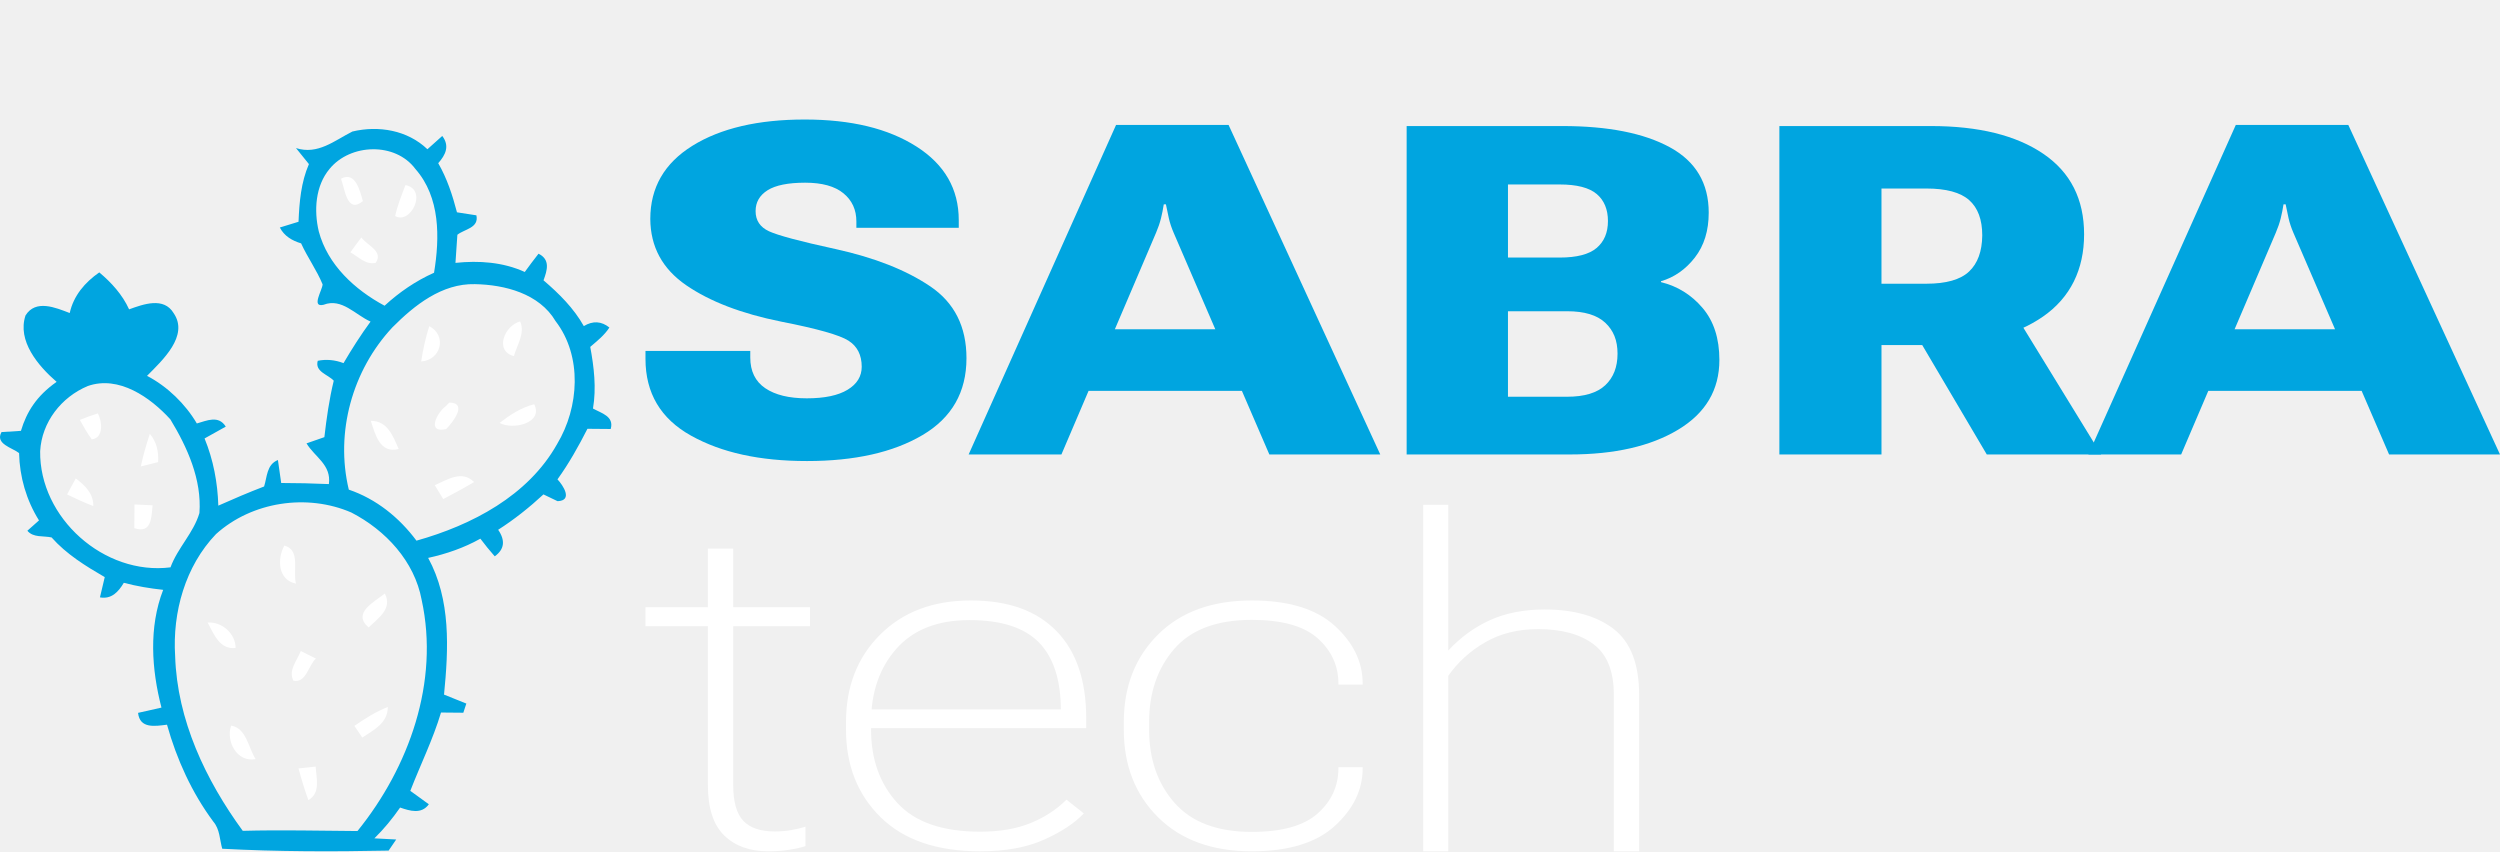
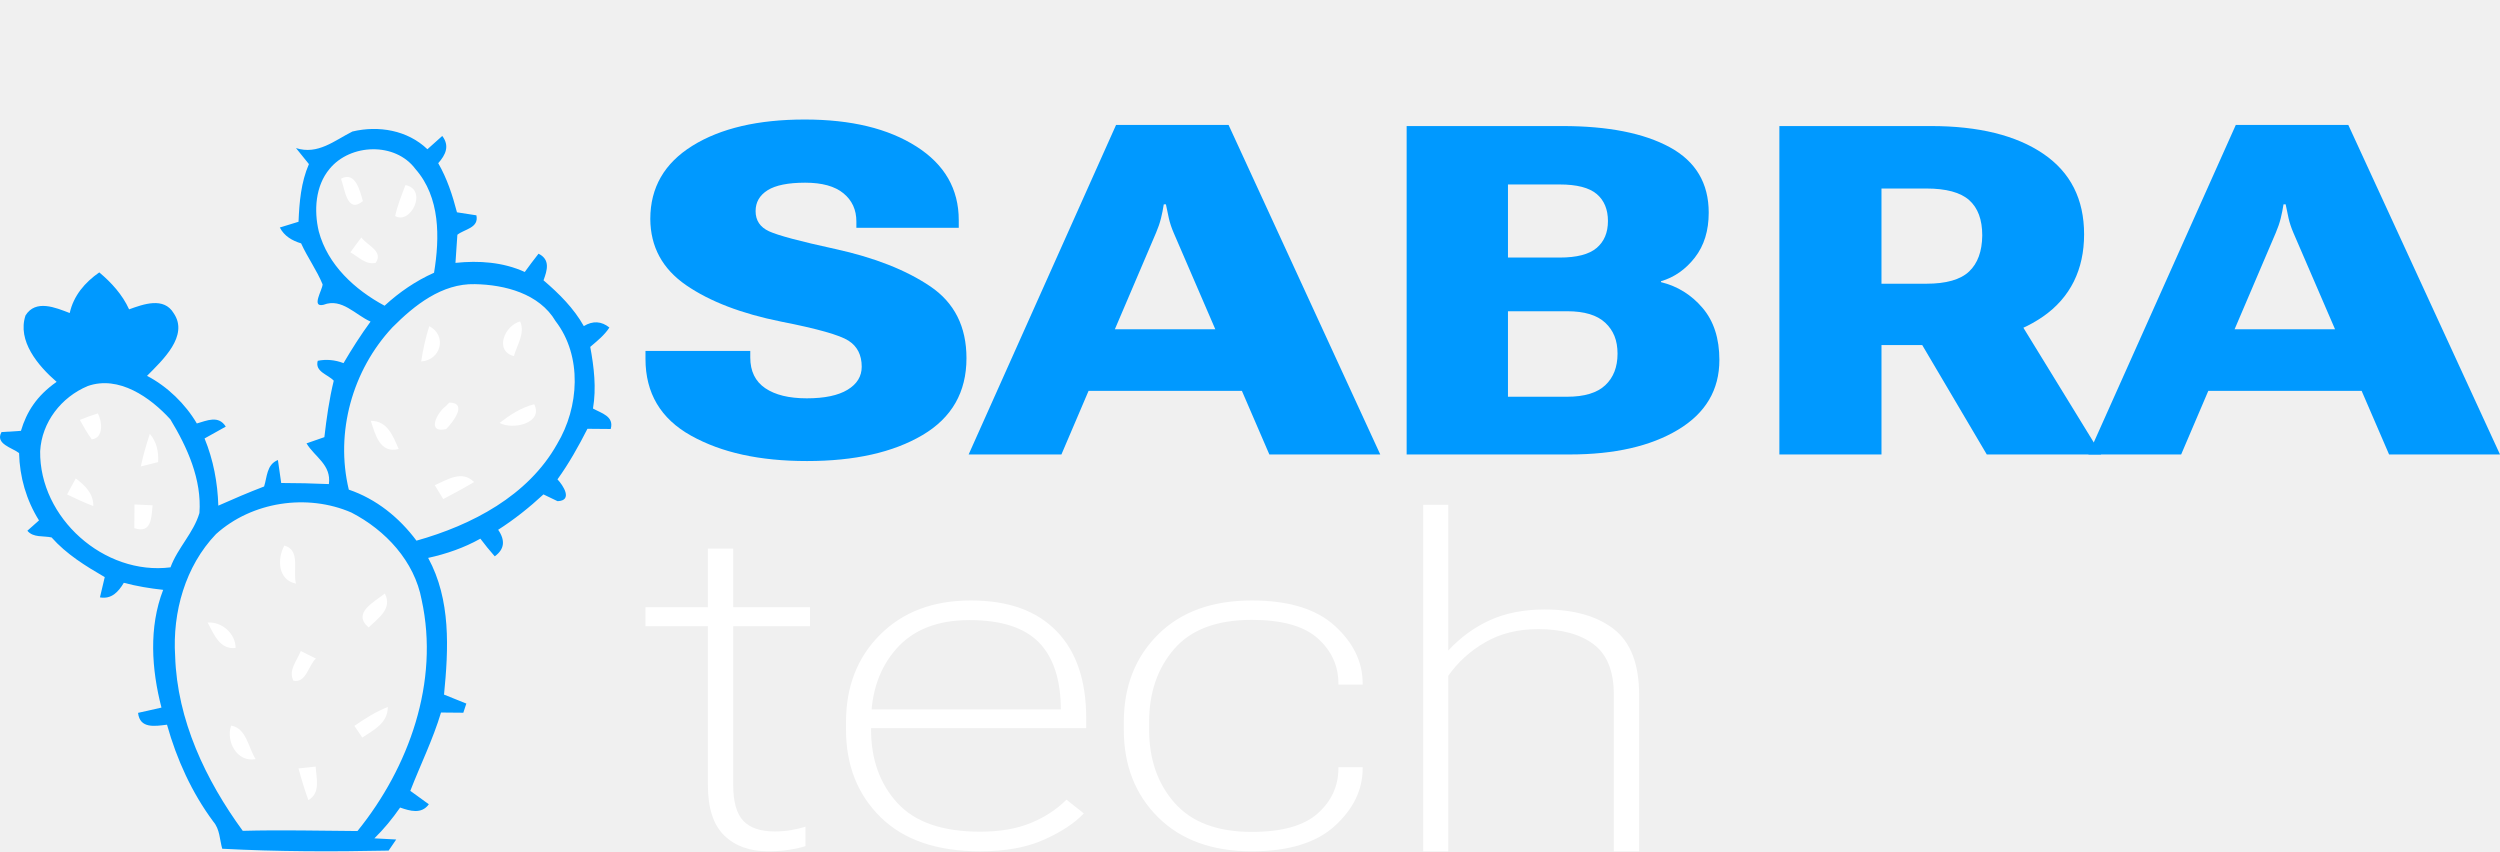
<svg xmlns="http://www.w3.org/2000/svg" id="Layer_2" data-name="Layer 2" viewBox="0 0 2839.66 966.96">
  <defs>
    <style>
      .cls-1 {
        fill: #fff;
      }

      .cls-2 {
-         fill: #00a5e0;
+         fill: #0099ff;
      }
    </style>
  </defs>
  <g id="Layer_2-2" data-name="Layer 2">
    <g>
      <g>
        <path class="cls-1" d="M733.2,689.73h186.84v21.52h-186.84v-21.52ZM804.07,702.29v-79.17h28.77v268.78c0,18.79,3.79,32.24,11.36,40.35,7.57,8.11,19.53,12.17,35.88,12.17,6.25,0,12.21-.47,17.87-1.41,5.65-.94,11.3-2.26,16.96-3.97v22.03c-4.65,1.54-10.65,2.9-18.02,4.1-7.37,1.19-15.5,1.79-24.38,1.79-21,0-37.65-6.02-49.97-18.06-12.32-12.04-18.47-31.04-18.47-57.01v-189.6Z" />
        <path class="cls-1" d="M960.93,820.41c0-40.65,12.97-73.88,38.91-99.67,25.94-25.79,60.21-38.69,102.81-38.69s74.59,11.53,97.21,34.59c22.61,23.06,33.92,56.11,33.92,99.16v11.27h-258.01v-21.27h229.24v1.28c0-34.5-8.28-60.25-24.83-77.25-16.56-16.99-42.9-25.49-79.04-25.49s-63.8,10.85-82.97,32.54c-19.18,21.69-28.77,49.54-28.77,83.53v8.2c0,33.82,9.94,61.62,29.83,83.4,19.88,21.78,51.22,32.67,94.03,32.67,22.41,0,41.59-3.29,57.54-9.86,15.95-6.57,29.47-15.41,40.58-26.52l19.68,15.63c-10.5,11.11-25.59,21.05-45.27,29.85s-43.86,13.2-72.53,13.2c-49.06,0-86.71-12.9-112.95-38.69-26.25-25.79-39.37-59.02-39.37-99.67v-8.2Z" />
        <path class="cls-1" d="M1276.48,820.41c0-40.65,12.97-73.88,38.91-99.67,25.94-25.79,61.42-38.69,106.44-38.69,41.79,0,73.23,9.61,94.33,28.82,21.09,19.22,31.64,41.04,31.64,65.46v1.28h-27.56v-1.28c0-20.15-7.83-37.24-23.47-51.24-15.65-14-40.63-21.01-74.95-21.01-39.57,0-68.89,10.98-87.97,32.92-19.08,21.95-28.62,49.75-28.62,83.4v8.2c0,33.82,9.69,61.67,29.07,83.53,19.38,21.87,48.55,32.8,87.52,32.8,34.32,0,59.3-7,74.95-21.01,15.64-14,23.47-31.09,23.47-51.24v-1.28h27.56v1.28c0,24.43-10.55,46.25-31.64,65.46-21.1,19.22-52.54,28.82-94.33,28.82-45.02,0-80.5-12.9-106.44-38.69-25.94-25.79-38.91-59.02-38.91-99.67v-8.2Z" />
        <path class="cls-1" d="M1616.55,573.41h28.47v165.52c13.93-15.03,29.78-26.56,47.54-34.59,17.76-8.03,38.46-12.04,62.08-12.04,33.11,0,59.25,7.43,78.43,22.29,19.18,14.86,28.77,39.8,28.77,74.82v177.56h-28.77v-178.07c0-26.47-7.62-45.48-22.86-57.01-15.25-11.53-36.29-17.29-63.14-17.29-22.82,0-42.8,4.96-59.96,14.86-17.16,9.91-31.19,22.64-42.09,38.18v199.34h-28.47v-393.55Z" />
      </g>
      <g>
        <g>
          <path class="cls-2" d="M733.2,398.63h119.01v7.43c0,15.55,5.65,27.16,16.96,34.85,11.3,7.69,27.05,11.53,47.24,11.53s35.63-3.24,46.33-9.74c10.7-6.49,16.05-15.2,16.05-26.13,0-13.32-5-23.19-14.99-29.59-9.99-6.41-35.48-13.62-76.46-21.65-45.02-9.05-81.01-22.84-107.96-41.38-26.95-18.53-40.53-43.6-40.73-75.2,0-35.7,16-63.45,48-83.27,32-19.81,74.44-29.72,127.34-29.72s94.79,10.21,126.88,30.62c32.1,20.41,48.15,48.3,48.15,83.66v8.71h-116.29v-7.17c0-13.32-4.9-24-14.69-32.03-9.79-8.03-24.28-12.04-43.46-12.04s-33.61,2.86-42.7,8.58c-9.08,5.73-13.63,13.62-13.63,23.7,0,10.59,5.1,18.24,15.29,22.93,10.19,4.7,35.28,11.4,75.25,20.11,44.41,9.74,80.35,23.87,107.81,42.4,27.45,18.54,41.18,45.74,41.18,81.61,0,38.61-16.66,67.73-49.97,87.37-33.31,19.65-77.02,29.47-131.12,29.47s-97.21-9.61-131.73-28.82c-34.52-19.22-51.78-48.3-51.78-87.24v-8.97Z" />
          <path class="cls-2" d="M1267.69,141.89h127.79l172.31,374.34h-125.98l-108.71-251.86c-2.42-5.64-4.24-11.1-5.45-16.4-1.21-5.29-2.32-10.59-3.33-15.89h-2.42c-.81,5.3-1.87,10.59-3.18,15.89-1.32,5.3-3.18,10.76-5.6,16.4l-107.5,251.86h-105.38l167.46-374.34ZM1234.68,374.03h186.24l24.53,69.95h-234.69l23.92-69.95Z" />
          <path class="cls-2" d="M1597.77,143.17h176.85c51.88,0,92.56,8.03,122.04,24.08,29.47,16.06,44.21,40.83,44.21,74.3,0,20.5-5.25,37.5-15.75,50.99-10.5,13.5-23.32,22.46-38.46,26.9v1.02c18.78,4.61,34.52,14.39,47.24,29.34,12.72,14.95,19.08,34.63,19.08,59.06,0,33.99-15.6,60.38-46.79,79.17-31.19,18.79-72.22,28.18-123.1,28.18h-185.33V143.17ZM1771.6,292.55c19.38,0,33.36-3.63,41.94-10.89,8.58-7.26,12.87-17.46,12.87-30.62s-4.29-23.57-12.87-30.75c-8.58-7.17-22.56-10.76-41.94-10.76h-58.75v83.02h58.75ZM1780.07,450.64c19.58,0,34.02-4.36,43.3-13.07,9.28-8.71,13.93-20.67,13.93-35.87s-4.65-26.39-13.93-35.1c-9.29-8.71-23.72-13.07-43.3-13.07h-67.23v97.11h67.23Z" />
          <path class="cls-2" d="M2021.13,143.17h172c54.31,0,96.9,10.5,127.79,31.52,30.89,21.01,46.33,51.5,46.33,91.47s-15.55,71.79-46.63,93.39c-31.09,21.61-73.69,32.41-127.79,32.41h-55.72v124.27h-115.98V143.17ZM2187.98,322.27c22.61,0,38.81-4.61,48.6-13.84,9.79-9.22,14.79-22.89,14.99-41,0-17.94-4.95-31.3-14.84-40.1-9.89-8.8-26.15-13.2-48.75-13.2h-50.88v108.12h50.88ZM2155.28,344.31l125.07-1.28,106.29,173.21h-129.91l-101.45-171.92Z" />
          <path class="cls-2" d="M2539.56,141.89h127.79l172.31,374.34h-125.98l-108.71-251.86c-2.42-5.64-4.24-11.1-5.45-16.4-1.21-5.29-2.32-10.59-3.33-15.89h-2.42c-.81,5.3-1.87,10.59-3.18,15.89-1.32,5.3-3.18,10.76-5.6,16.4l-107.5,251.86h-105.38l167.46-374.34ZM2506.56,374.03h186.24l24.53,69.95h-234.69l23.92-69.95Z" />
        </g>
        <path class="cls-2" d="M21.67,514.64c.62,27.12,8.24,53.47,22.62,76.47-3.26,2.95-9.87,8.78-13.21,11.73,6.76,8.16,18.11,5.52,27.51,7.62,16.86,19.04,38.55,32.41,60.38,45.07-1.32,5.75-4.12,17.25-5.44,23,13.06,2.33,20.9-6.14,27.12-16.55,14.61,3.89,29.53,6.37,44.69,8-16.48,42.51-13.21,90.3-1.94,133.75-6.68,1.48-19.89,4.51-26.58,5.98,1.94,18.34,19.51,15.08,32.87,13.44,11.04,39.4,28.21,77.25,52.69,110.2,7.38,8.63,7.07,20.21,10.03,30.7,62.79,3.34,126.05,3.42,189,2.1,2.1-3.11,6.45-9.4,8.63-12.59-6.22-.31-18.57-1.01-24.79-1.32,10.88-10.65,20.52-22.46,29.22-34.97,11.27,3.89,24.25,7.85,32.64-3.73-5.28-3.81-15.78-11.42-21.06-15.23,11.5-29.69,25.72-58.36,34.89-88.98,6.37.08,18.96.16,25.34.23l3.42-10.41c-6.37-2.49-18.96-7.62-25.34-10.18,5.13-52.22,7.93-107.63-18.03-155.27,20.59-4.51,40.72-11.42,59.3-21.84,5.13,6.84,10.57,13.52,16.32,20.05,10.96-7.85,12.28-17.95,3.89-30.15,18.34-11.74,35.44-25.34,51.45-40.18,4.04,1.87,12.05,5.75,16.01,7.69,17.8-.62,6.3-18.03-.08-24.79,13.06-18.11,23.94-37.61,34.04-57.43,6.61.08,19.82.16,26.42.23,4.12-14.45-10.49-17.88-20.13-23.24,3.96-23.39,1.17-46.94-3.11-70.02,7.77-6.68,16.01-13.13,21.76-21.99-9.09-7.3-18.81-7.85-29.07-1.63-11.5-20.44-28.13-36.91-45.77-51.99,4.2-11.42,7.93-23.55-5.67-30.23-5.36,6.84-10.57,13.76-15.62,20.75-24.71-11.27-52.15-13.13-78.73-10.34.7-10.65,1.48-21.29,2.18-31.94,8-6.45,24.71-7.62,21.6-22.07-5.52-.85-16.55-2.56-22.07-3.42-5.05-19.35-11.27-38.47-21.29-55.8,8.31-9.33,13.29-19.51,4.59-30.93-4.2,3.81-12.67,11.35-16.86,15.08-22.62-21.68-55.57-27.2-85.18-20.13-20.44,10.26-39.32,26.81-64.11,18.81,3.65,4.59,11.04,13.68,14.69,18.19-9.01,20.75-10.88,43.21-11.81,65.51-5.29,1.63-15.93,4.9-21.22,6.53,4.97,9.71,13.91,14.92,24.17,18.03,7.23,15.93,17.8,30.46,24.4,46.55-.23,6.53-13.44,26.73,1.17,23.16,20.67-8,35.98,11.5,53.31,19.12-11.11,15.15-21.22,31.01-30.7,47.17-9.87-3.73-19.66-4.58-29.3-2.64-3.5,12.51,11.73,15.54,18.18,22.61-5.13,21.06-8.16,42.59-10.65,64.12-5.05,1.79-15.23,5.36-20.28,7.07,9.4,15.62,28.37,24.17,25.41,46.24-18.11-.78-36.14-1.24-54.17-1.24-.93-6.53-2.8-19.58-3.73-26.11-12.9,5.21-12.2,19.27-15.7,30.08-17.64,6.76-34.89,14.14-51.99,21.76-.78-26.19-5.67-52.07-15.62-76.32,7.93-4.43,16.01-8.94,24.09-13.44-8.24-13.21-21.37-6.84-32.87-3.58-12.9-21.99-33.43-42.03-56.57-54.09,17.49-17.64,47.79-45.46,30.3-71.11-11.27-18.88-34.5-10.26-50.67-4.43-7.62-16.71-19.97-30.31-33.88-41.97-16.32,11.35-29.22,26.42-33.57,46.16-16.16-6.22-38.7-15.78-50.2,2.72-9.64,28.83,14.19,57.2,35.33,75.46-22.82,15.98-34.09,34.19-40.54,55.64-5.52.31-16.55,1.09-22.07,1.4-7.62,13.52,12.36,17.8,19.97,23.86ZM362.07,262.77c-5.6-23.7-3.89-51.6,12.28-70.95,23.62-28.83,74.68-30.62,97.53.16,28.29,32.17,27.67,77.95,21.14,117.82-20.75,9.25-39.56,22.15-56.19,37.46-33.73-18.11-64.66-46.4-74.76-84.48ZM445.69,371.88c25.03-25.18,56.27-50.05,93.72-49.12,33.96.62,73.13,10.65,91.63,41.97,30.62,39.79,26.81,98,1.79,139.58-32.95,58.91-96.99,92.17-159.78,109.81-19.58-26.27-45.62-47.33-76.86-57.97-15.62-64.97,4.04-135.61,49.5-184.26ZM245.34,606.66c40.8-36.84,103.44-46.32,153.8-24.48,38.78,20.05,71.65,55.18,79.81,99.24,20.36,93.1-14.3,190.09-72.9,262.52-43.44-.31-86.89-1.4-130.33-.23-42.2-57.82-74.53-125.9-76.78-198.48-3.19-49.66,11.5-102.19,46.4-138.57ZM99.7,438.48c35.2-12.36,71.03,12.82,93.8,37.85,19.27,31.71,35.83,68.39,33.03,106.39-6.61,22.54-24.79,39.64-32.87,61.71-75.31,9.48-149.06-56.19-148.05-131.96,1.86-33.03,24.01-61.4,54.09-73.99Z" />
      </g>
      <g>
        <path class="cls-1" d="M606.79,459.15c-14.77,3.73-27.51,12.12-39.32,21.22,14.92,8.32,50.05.31,39.32-21.22Z" />
        <path class="cls-1" d="M503.43,566.87c11.81-6.14,23.55-12.51,35.05-19.35-13.83-13.83-30.15-2.72-44.61,3.57,2.41,3.96,7.15,11.81,9.56,15.78Z" />
        <path class="cls-1" d="M333.24,773.12c14.38,3.26,17.02-17.33,25.57-25.1-5.75-2.88-11.5-5.75-17.18-8.55-4.04,10.8-14.45,21.6-8.39,33.65Z" />
        <path class="cls-1" d="M440.48,803.04c-13.68,5.36-25.96,13.21-37.93,21.45,2.25,3.34,6.68,9.95,8.94,13.29,12.98-8.7,29.07-16.4,28.99-34.74Z" />
        <path class="cls-1" d="M267.64,735.97c-.16-16.4-15.62-30-31.79-28.83,6.92,12.75,13.68,31.09,31.79,28.83Z" />
        <path class="cls-1" d="M173.3,573.94c-5.13-.23-15.39-.7-20.52-.93,0,6.68-.16,20.13-.23,26.89,19.19,6.53,19.51-11.19,20.75-25.96Z" />
        <path class="cls-1" d="M487.58,370.48c-4.12,13.13-7.15,26.5-9.17,40.1,22.62-1.55,29.61-29.45,9.17-40.1Z" />
        <path class="cls-1" d="M418.72,712.66c10.96-10.57,27.28-21.22,18.42-38.47-12.43,9.79-37.46,22.3-18.42,38.47Z" />
        <path class="cls-1" d="M410.48,269.76c-4.28,5.6-8.47,11.19-12.51,16.86,9.02,4.82,17.18,14.45,28.68,11.97,9.48-13.29-9.95-19.89-16.16-28.83Z" />
        <path class="cls-1" d="M170.19,492.8c-4.04,12.2-7.54,24.48-10.26,36.99,4.9-1.24,14.77-3.73,19.66-4.9.78-11.58-1.71-23.16-9.4-32.1Z" />
        <path class="cls-1" d="M290.34,862.26c-8.24-12.82-10.41-35.2-27.82-38.08-6.14,17.8,6.53,42.04,27.82,38.08Z" />
        <path class="cls-1" d="M111.12,469.57c-6.99,2.18-13.83,4.66-20.44,7.38,4.2,7.54,8.31,15.08,13.6,22.07,13.68-1.48,11.81-20.59,6.84-29.45Z" />
        <path class="cls-1" d="M339.06,872.83c3.26,12.12,6.92,24.09,11.19,35.98,14.22-8.16,9.01-24.71,8.31-38.08-4.89.54-14.61,1.55-19.51,2.1Z" />
        <path class="cls-1" d="M460.53,210.23c-4.35,11.58-9.09,23-11.66,35.13,17.56,10.34,37.46-30.08,11.66-35.13Z" />
        <path class="cls-1" d="M412.19,228.42c-3.42-11.81-8.47-34.27-24.87-25.41,4.59,12.2,6.84,40.26,24.87,25.41Z" />
        <path class="cls-1" d="M452.84,509.98c-6.37-14.38-12.59-32.1-31.63-31.94,4.9,15.08,10.26,37.61,31.63,31.94Z" />
        <path class="cls-1" d="M583.71,404.52c3.5-12.67,12.98-25.88,7.15-39.4-17.49,4.35-29.84,33.34-7.15,39.4Z" />
        <path class="cls-1" d="M506.77,487.36c7.62-7.69,24.95-29.84,3.57-30.08l-4.12,4.2c-10.02,7.46-21.99,31.01.54,25.88Z" />
        <path class="cls-1" d="M86.1,543.47c-3.42,6.06-6.68,12.12-9.87,18.18,9.71,4.66,19.51,9.25,29.77,13.21.23-14.38-9.48-23.47-19.9-31.4Z" />
        <path class="cls-1" d="M336.19,662.92c-3.89-13.83,5.67-38.24-13.21-43.21-8.31,15.15-7.38,39.17,13.21,43.21Z" />
      </g>
    </g>
  </g>
</svg>
